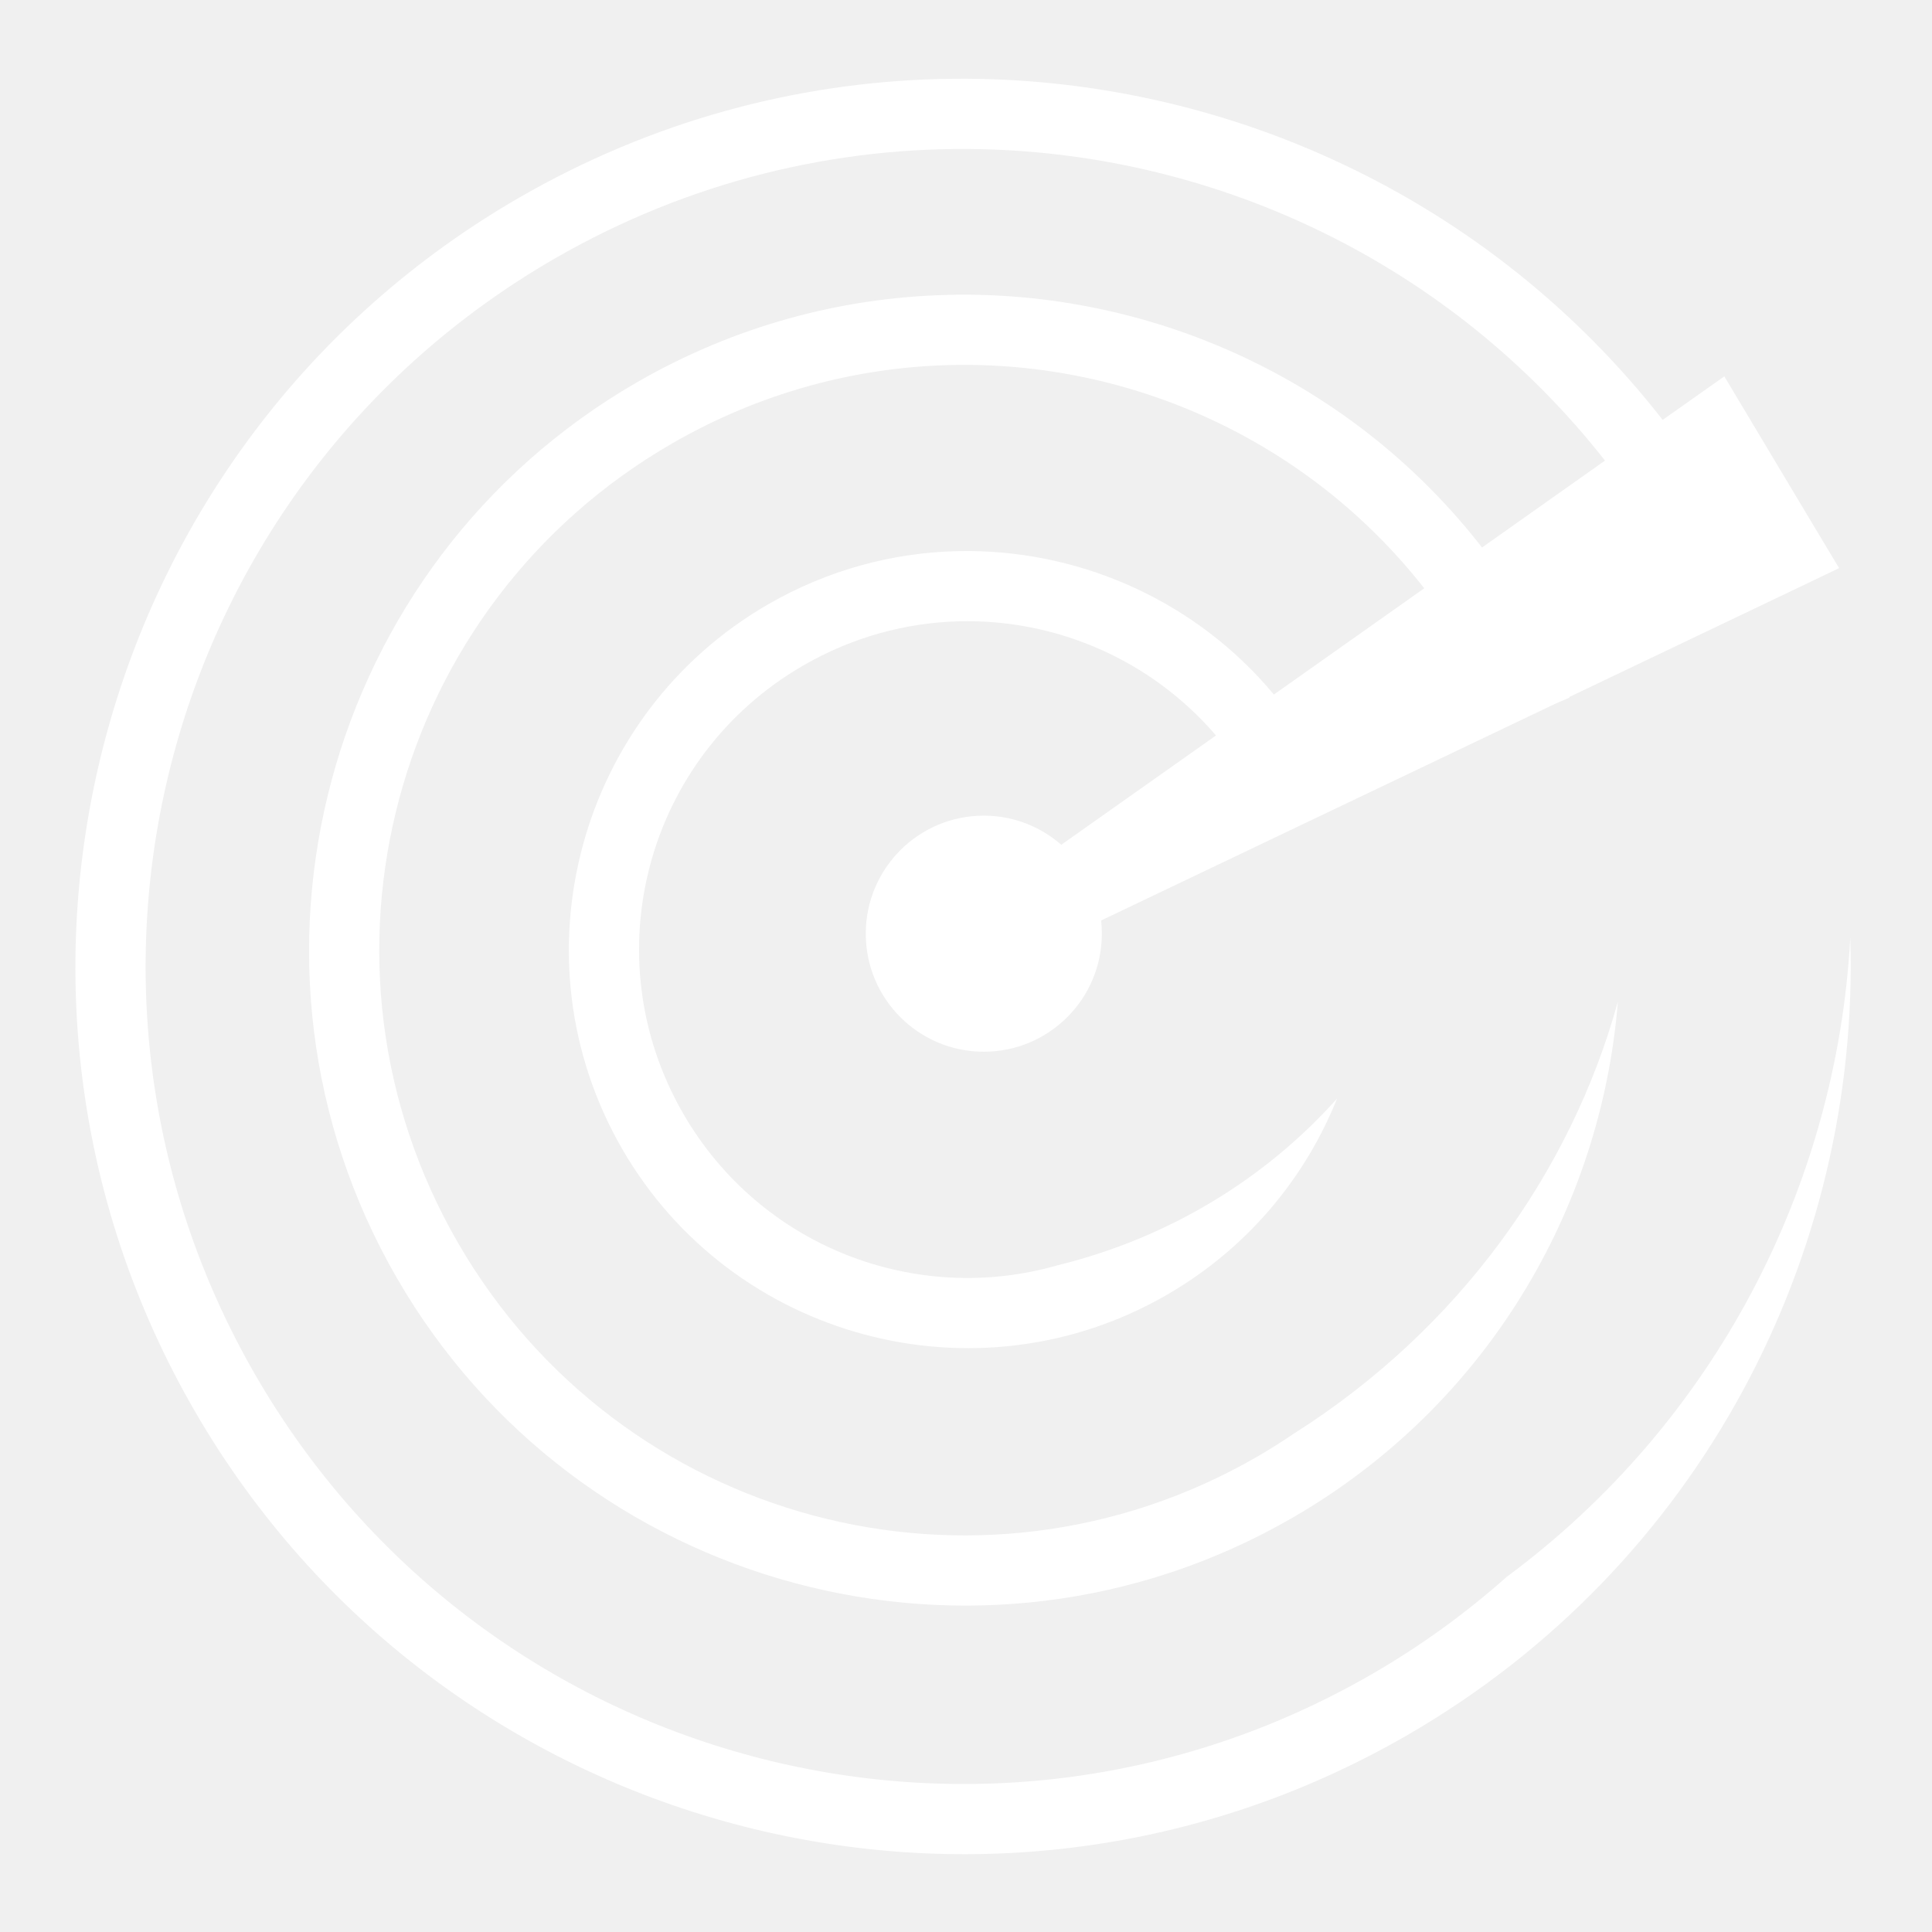
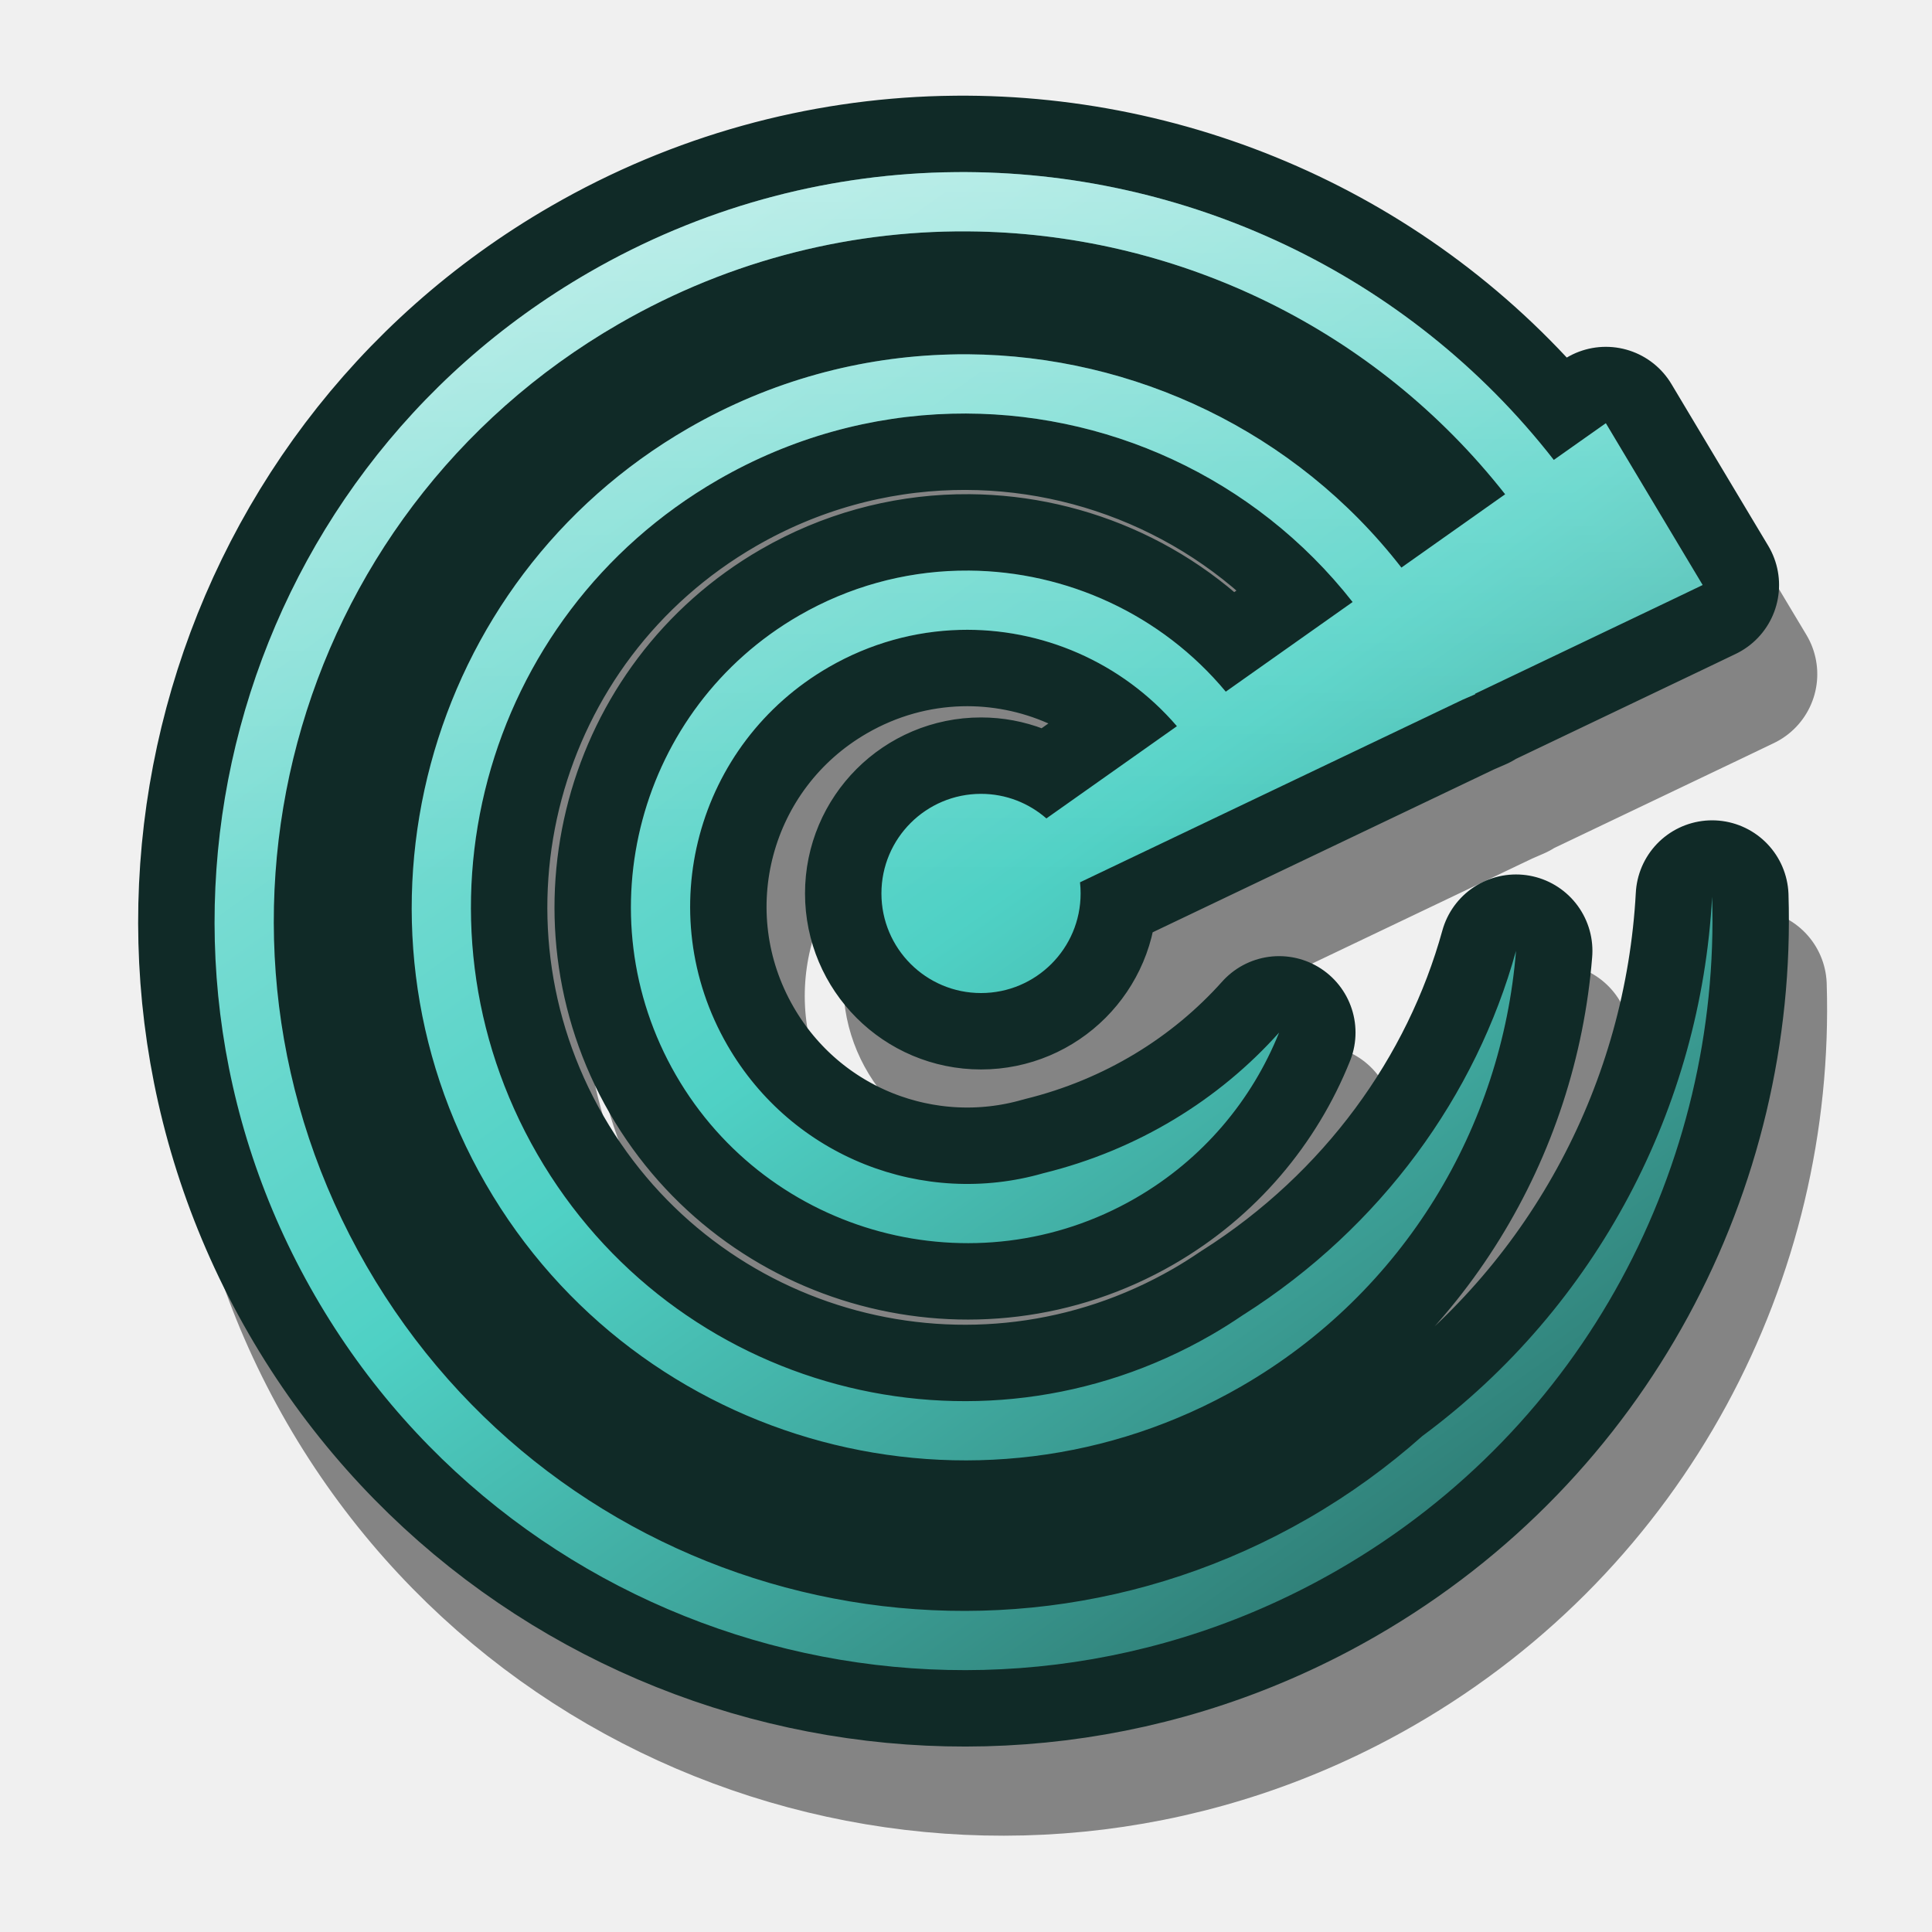
<svg xmlns="http://www.w3.org/2000/svg" viewBox="0 0 512 512">
-   <path fill="#ffffff" d="M252.78 20.875c-1.302.012-2.6.03-3.905.063-37.928.974-76.148 11.153-111.28 31.437C25.164 117.285-13.41 261.322 51.5 373.75s208.946 151.036 321.375 86.125c77.7-44.86 120.1-127.513 117.47-211.406-3.563 65.847-35.898 128.573-91 169.374-10.828 9.62-22.774 18.315-35.814 25.844-103.68 59.86-235.983 24.4-295.842-79.282-59.86-103.68-24.43-235.984 79.25-295.844 35.64-20.576 74.67-29.88 112.968-29.03 63.304 1.4 124.623 30.57 165.438 82.53l-32.594 23.032c-33.27-42.835-84.01-66.6-136.063-67-.96-.008-1.91-.012-2.875 0-.964.01-1.943.038-2.906.062-28.006.717-56.222 8.215-82.156 23.188-82.99 47.914-111.508 154.322-63.594 237.312 47.914 82.99 154.32 111.51 237.313 63.594 51.37-29.66 81.862-81.724 86.28-136.78-12.53 45.37-42.32 86.745-85.438 114.186-.02.013-.043.018-.062.03l-.344.22c-3.16 2.147-6.42 4.216-9.78 6.156-74.245 42.865-168.918 17.494-211.782-56.75-42.864-74.243-17.493-168.917 56.75-211.78 23.2-13.396 48.39-20.122 73.375-20.782 47.953-1.266 95.138 19.858 125.968 59.156l-39.844 28.156c-20.232-24.32-50.055-37.79-80.594-38.03-1.17-.01-2.33 0-3.5.03-17.035.432-34.176 4.995-49.938 14.094-50.435 29.12-67.806 93.877-38.687 144.313 29.12 50.434 93.908 67.806 144.344 38.686 21.245-12.267 36.623-30.85 45.124-52.03-18.815 21.064-44.364 36.888-73.938 44.155-.04.013-.084.02-.125.033-37.507 10.787-78.796-4.816-99.217-40.188-24.07-41.688-9.845-94.712 31.843-118.78 13.028-7.523 27.143-11.314 41.156-11.69 25.66-.685 50.898 10.098 68.188 30.25l-41 28.97c-5.497-4.796-12.664-7.72-20.53-7.72-17.277 0-31.283 14.007-31.283 31.282 0 17.276 14.004 31.282 31.282 31.282 17.277 0 31.28-14.007 31.28-31.283 0-1.187-.06-2.347-.188-3.5l120.094-57.312 4.03-1.75-.06-.156 62.25-29.72 9.25-4.438-5.282-8.812-19.97-33.375-5.155-8.625-8.25 5.813-8.095 5.718c-45.9-58.864-116.14-91.053-187.844-90.405z" />
+   <defs>
+     <linearGradient id="g-main" gradientUnits="userSpaceOnUse" x1="96" y1="32" x2="416" y2="480">
+       <stop offset="0" stop-color="#9ee6df" />
+       <stop offset="0.5" stop-color="#4fd1c5" />
+       <stop offset="1" stop-color="#2b736c" />
+     </linearGradient>
+     <linearGradient id="r-main" gradientUnits="userSpaceOnUse" x1="0" y1="0" x2="0" y2="512">
+       <stop offset="0" stop-color="#fff" stop-opacity="0.45" />
+       <stop offset="0.22" stop-color="#fff" stop-opacity="0.2" />
+       <stop offset="0.48" stop-color="#fff" stop-opacity="0" />
+     </linearGradient>
+     <clipPath id="c-main">
+       <path d="M252.78 20.875c-1.302.012-2.6.03-3.905.063-37.928.974-76.148 11.153-111.28 31.437C25.164 117.285-13.41 261.322 51.5 373.75s208.946 151.036 321.375 86.125c77.7-44.86 120.1-127.513 117.47-211.406-3.563 65.847-35.898 128.573-91 169.374-10.828 9.62-22.774 18.315-35.814 25.844-103.68 59.86-235.983 24.4-295.842-79.282-59.86-103.68-24.43-235.984 79.25-295.844 35.64-20.576 74.67-29.88 112.968-29.03 63.304 1.4 124.623 30.57 165.438 82.53l-32.594 23.032c-33.27-42.835-84.01-66.6-136.063-67-.96-.008-1.91-.012-2.875 0-.964.01-1.943.038-2.906.062-28.006.717-56.222 8.215-82.156 23.188-82.99 47.914-111.508 154.322-63.594 237.312 47.914 82.99 154.32 111.51 237.313 63.594 51.37-29.66 81.862-81.724 86.28-136.78-12.53 45.37-42.32 86.745-85.438 114.186-.02.013-.043.018-.062.03l-.344.22c-3.16 2.147-6.42 4.216-9.78 6.156-74.245 42.865-168.918 17.494-211.782-56.75-42.864-74.243-17.493-168.917 56.75-211.78 23.2-13.396 48.39-20.122 73.375-20.782 47.953-1.266 95.138 19.858 125.968 59.156l-39.844 28.156c-20.232-24.32-50.055-37.79-80.594-38.03-1.17-.01-2.33 0-3.5.03-17.035.432-34.176 4.995-49.938 14.094-50.435 29.12-67.806 93.877-38.687 144.313 29.12 50.434 93.908 67.806 144.344 38.686 21.245-12.267 36.623-30.85 45.124-52.03-18.815 21.064-44.364 36.888-73.938 44.155-.04.013-.084.02-.125.033-37.507 10.787-78.796-4.816-99.217-40.188-24.07-41.688-9.845-94.712 31.843-118.78 13.028-7.523 27.143-11.314 41.156-11.69 25.66-.685 50.898 10.098 68.188 30.25l-41 28.97c-5.497-4.796-12.664-7.72-20.53-7.72-17.277 0-31.283 14.007-31.283 31.282 0 17.276 14.004 31.282 31.282 31.282 17.277 0 31.28-14.007 31.28-31.283 0-1.187-.06-2.347-.188-3.5l120.094-57.312 4.03-1.75-.06-.156 62.25-29.72 9.25-4.438-5.282-8.812-19.97-33.375-5.155-8.625-8.25 5.813-8.095 5.718c-45.9-58.864-116.14-91.053-187.844-90.405z" />
+     </clipPath>
+   </defs>
+   <g transform="translate(40 28) scale(0.84375)">
+     <g opacity="0.45" transform="translate(12 28)">
+       <path d="M252.78 20.875c-1.302.012-2.6.03-3.905.063-37.928.974-76.148 11.153-111.28 31.437C25.164 117.285-13.41 261.322 51.5 373.75s208.946 151.036 321.375 86.125c77.7-44.86 120.1-127.513 117.47-211.406-3.563 65.847-35.898 128.573-91 169.374-10.828 9.62-22.774 18.315-35.814 25.844-103.68 59.86-235.983 24.4-295.842-79.282-59.86-103.68-24.43-235.984 79.25-295.844 35.64-20.576 74.67-29.88 112.968-29.03 63.304 1.4 124.623 30.57 165.438 82.53l-32.594 23.032c-33.27-42.835-84.01-66.6-136.063-67-.96-.008-1.91-.012-2.875 0-.964.01-1.943.038-2.906.062-28.006.717-56.222 8.215-82.156 23.188-82.99 47.914-111.508 154.322-63.594 237.312 47.914 82.99 154.32 111.51 237.313 63.594 51.37-29.66 81.862-81.724 86.28-136.78-12.53 45.37-42.32 86.745-85.438 114.186-.02.013-.043.018-.062.03l-.344.22c-3.16 2.147-6.42 4.216-9.78 6.156-74.245 42.865-168.918 17.494-211.782-56.75-42.864-74.243-17.493-168.917 56.75-211.78 23.2-13.396 48.39-20.122 73.375-20.782 47.953-1.266 95.138 19.858 125.968 59.156l-39.844 28.156c-20.232-24.32-50.055-37.79-80.594-38.03-1.17-.01-2.33 0-3.5.03-17.035.432-34.176 4.995-49.938 14.094-50.435 29.12-67.806 93.877-38.687 144.313 29.12 50.434 93.908 67.806 144.344 38.686 21.245-12.267 36.623-30.85 45.124-52.03-18.815 21.064-44.364 36.888-73.938 44.155-.04.013-.084.02-.125.033-37.507 10.787-78.796-4.816-99.217-40.188-24.07-41.688-9.845-94.712 31.843-118.78 13.028-7.523 27.143-11.314 41.156-11.69 25.66-.685 50.898 10.098 68.188 30.25l-41 28.97c-5.497-4.796-12.664-7.72-20.53-7.72-17.277 0-31.283 14.007-31.283 31.282 0 17.276 14.004 31.282 31.282 31.282 17.277 0 31.28-14.007 31.28-31.283 0-1.187-.06-2.347-.188-3.5l120.094-57.312 4.03-1.75-.06-.156 62.25-29.72 9.25-4.438-5.282-8.812-19.97-33.375-5.155-8.625-8.25 5.813-8.095 5.718c-45.9-58.864-116.14-91.053-187.844-90.405z" fill="#000" stroke="#000" stroke-width="48" stroke-linejoin="round" />
+     </g>
+     <path d="M252.78 20.875c-1.302.012-2.6.03-3.905.063-37.928.974-76.148 11.153-111.28 31.437C25.164 117.285-13.41 261.322 51.5 373.75s208.946 151.036 321.375 86.125c77.7-44.86 120.1-127.513 117.47-211.406-3.563 65.847-35.898 128.573-91 169.374-10.828 9.62-22.774 18.315-35.814 25.844-103.68 59.86-235.983 24.4-295.842-79.282-59.86-103.68-24.43-235.984 79.25-295.844 35.64-20.576 74.67-29.88 112.968-29.03 63.304 1.4 124.623 30.57 165.438 82.53l-32.594 23.032c-33.27-42.835-84.01-66.6-136.063-67-.96-.008-1.91-.012-2.875 0-.964.01-1.943.038-2.906.062-28.006.717-56.222 8.215-82.156 23.188-82.99 47.914-111.508 154.322-63.594 237.312 47.914 82.99 154.32 111.51 237.313 63.594 51.37-29.66 81.862-81.724 86.28-136.78-12.53 45.37-42.32 86.745-85.438 114.186-.02.013-.043.018-.062.03l-.344.22c-3.16 2.147-6.42 4.216-9.78 6.156-74.245 42.865-168.918 17.494-211.782-56.75-42.864-74.243-17.493-168.917 56.75-211.78 23.2-13.396 48.39-20.122 73.375-20.782 47.953-1.266 95.138 19.858 125.968 59.156l-39.844 28.156c-20.232-24.32-50.055-37.79-80.594-38.03-1.17-.01-2.33 0-3.5.03-17.035.432-34.176 4.995-49.938 14.094-50.435 29.12-67.806 93.877-38.687 144.313 29.12 50.434 93.908 67.806 144.344 38.686 21.245-12.267 36.623-30.85 45.124-52.03-18.815 21.064-44.364 36.888-73.938 44.155-.04.013-.084.02-.125.033-37.507 10.787-78.796-4.816-99.217-40.188-24.07-41.688-9.845-94.712 31.843-118.78 13.028-7.523 27.143-11.314 41.156-11.69 25.66-.685 50.898 10.098 68.188 30.25l-41 28.97c-5.497-4.796-12.664-7.72-20.53-7.72-17.277 0-31.283 14.007-31.283 31.282 0 17.276 14.004 31.282 31.282 31.282 17.277 0 31.28-14.007 31.28-31.283 0-1.187-.06-2.347-.188-3.5l120.094-57.312 4.03-1.75-.06-.156 62.25-29.72 9.25-4.438-5.282-8.812-19.97-33.375-5.155-8.625-8.25 5.813-8.095 5.718c-45.9-58.864-116.14-91.053-187.844-90.405z" fill="#102a27" stroke="#102a27" stroke-width="48" stroke-linejoin="round" stroke-linecap="round" />
+     <path d="M252.78 20.875c-1.302.012-2.6.03-3.905.063-37.928.974-76.148 11.153-111.28 31.437C25.164 117.285-13.41 261.322 51.5 373.75s208.946 151.036 321.375 86.125c77.7-44.86 120.1-127.513 117.47-211.406-3.563 65.847-35.898 128.573-91 169.374-10.828 9.62-22.774 18.315-35.814 25.844-103.68 59.86-235.983 24.4-295.842-79.282-59.86-103.68-24.43-235.984 79.25-295.844 35.64-20.576 74.67-29.88 112.968-29.03 63.304 1.4 124.623 30.57 165.438 82.53l-32.594 23.032c-33.27-42.835-84.01-66.6-136.063-67-.96-.008-1.91-.012-2.875 0-.964.01-1.943.038-2.906.062-28.006.717-56.222 8.215-82.156 23.188-82.99 47.914-111.508 154.322-63.594 237.312 47.914 82.99 154.32 111.51 237.313 63.594 51.37-29.66 81.862-81.724 86.28-136.78-12.53 45.37-42.32 86.745-85.438 114.186-.02.013-.043.018-.062.03l-.344.22c-3.16 2.147-6.42 4.216-9.78 6.156-74.245 42.865-168.918 17.494-211.782-56.75-42.864-74.243-17.493-168.917 56.75-211.78 23.2-13.396 48.39-20.122 73.375-20.782 47.953-1.266 95.138 19.858 125.968 59.156l-39.844 28.156c-20.232-24.32-50.055-37.79-80.594-38.03-1.17-.01-2.33 0-3.5.03-17.035.432-34.176 4.995-49.938 14.094-50.435 29.12-67.806 93.877-38.687 144.313 29.12 50.434 93.908 67.806 144.344 38.686 21.245-12.267 36.623-30.85 45.124-52.03-18.815 21.064-44.364 36.888-73.938 44.155-.04.013-.084.02-.125.033-37.507 10.787-78.796-4.816-99.217-40.188-24.07-41.688-9.845-94.712 31.843-118.78 13.028-7.523 27.143-11.314 41.156-11.69 25.66-.685 50.898 10.098 68.188 30.25l-41 28.97c-5.497-4.796-12.664-7.72-20.53-7.72-17.277 0-31.283 14.007-31.283 31.282 0 17.276 14.004 31.282 31.282 31.282 17.277 0 31.28-14.007 31.28-31.283 0-1.187-.06-2.347-.188-3.5l120.094-57.312 4.03-1.75-.06-.156 62.25-29.72 9.25-4.438-5.282-8.812-19.97-33.375-5.155-8.625-8.25 5.813-8.095 5.718c-45.9-58.864-116.14-91.053-187.844-90.405z" fill="url(#g-main)" />
+     <rect x="0" y="0" width="512" height="512" clip-path="url(#c-main)" fill="url(#r-main)" />
+   </g>
</svg>
